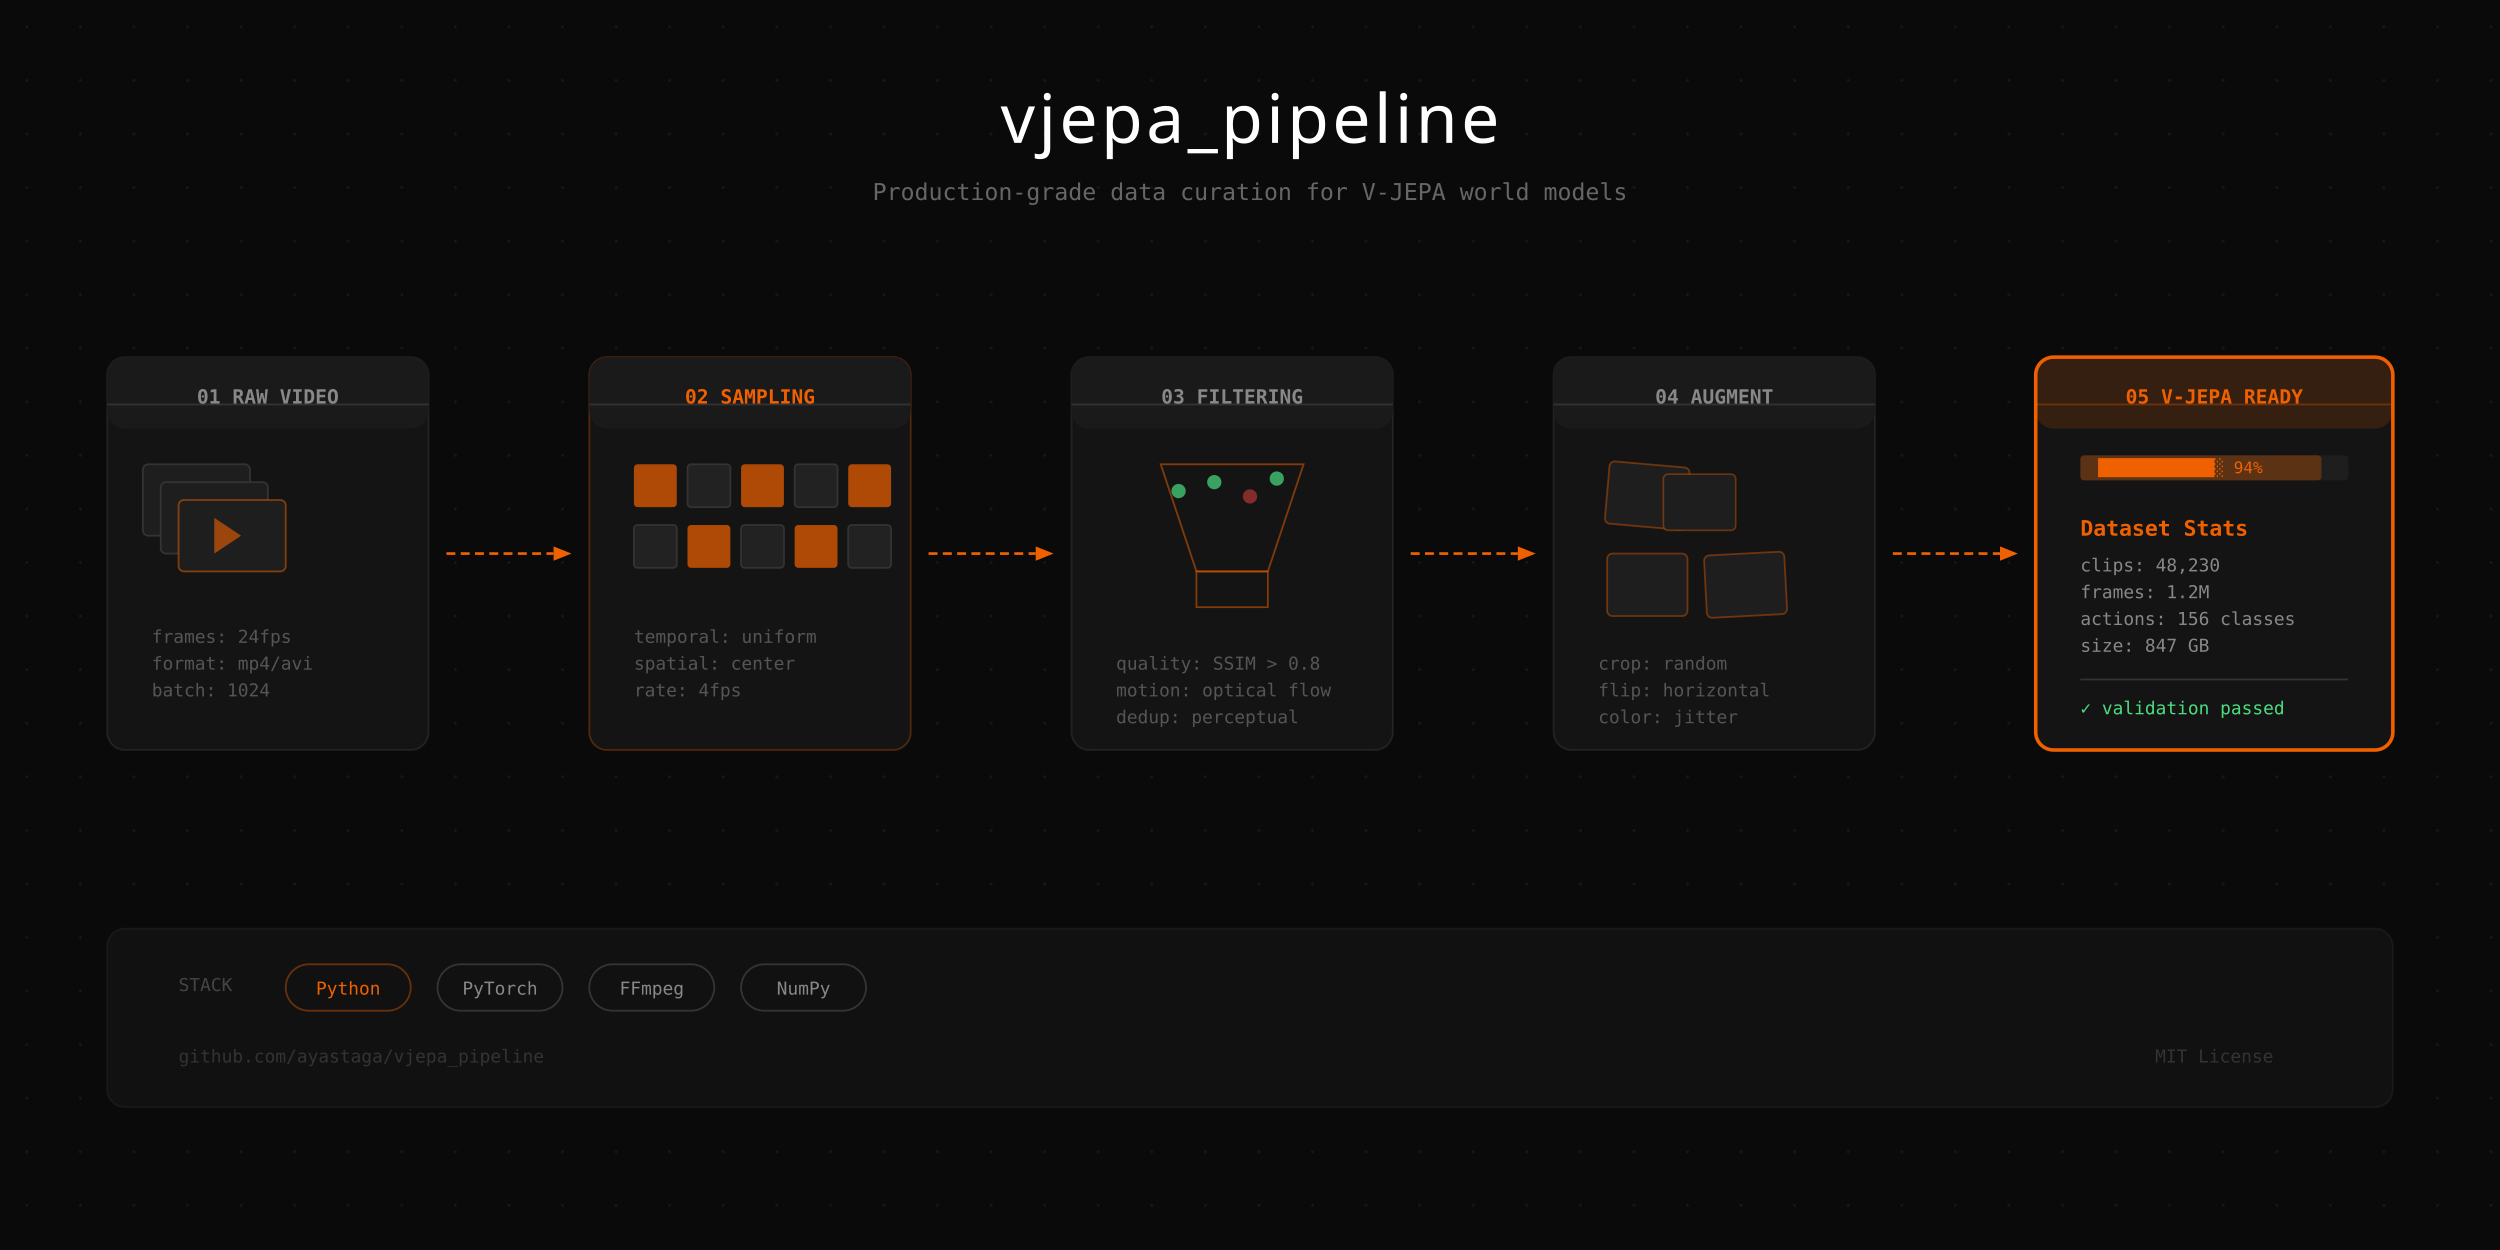
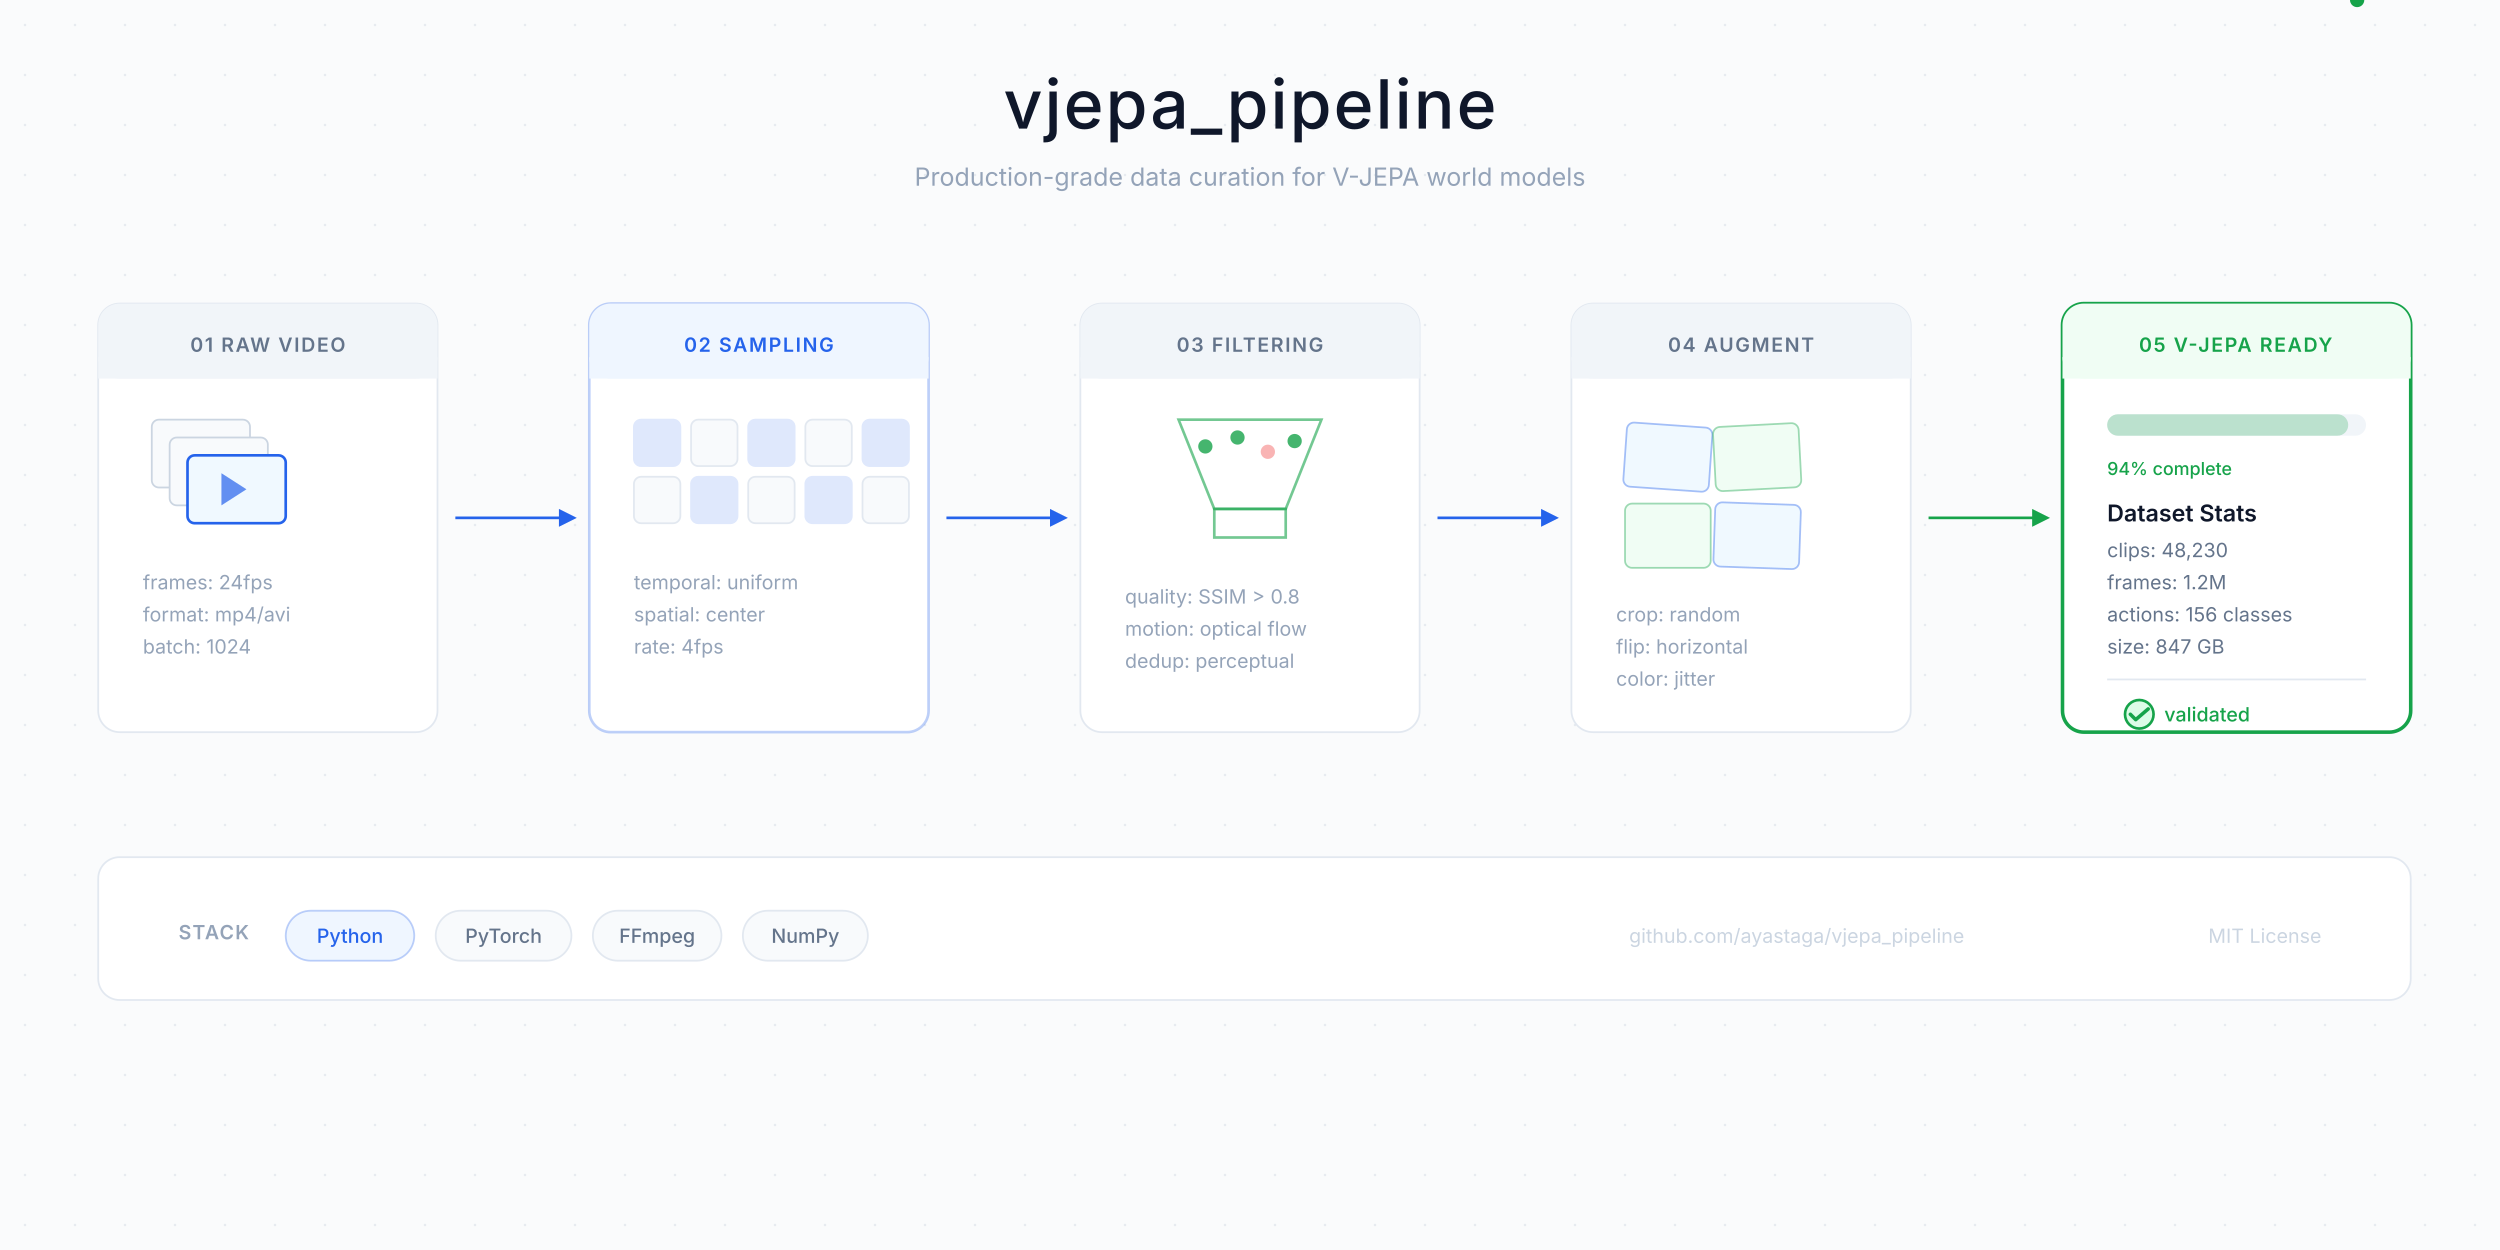
<svg xmlns="http://www.w3.org/2000/svg" viewBox="0 0 1400 700" fill="none">
-   <rect width="1400" height="700" fill="#0a0a0a" />
+   <style>
+     @keyframes fadeInUp {
+       from { opacity: 0; transform: translateY(14px); }
+       to { opacity: 1; transform: translateY(0); }
+     }
+     @keyframes fadeIn {
+       from { opacity: 0; }
+       to { opacity: 1; }
+     }
+     @keyframes drawArrow {
+       from { stroke-dashoffset: 80; }
+       to { stroke-dashoffset: 0; }
+     }
+     @keyframes fillBar {
+       from { width: 0; }
+       to { width: 135px; }
+     }
+     @keyframes popIn {
+       from { opacity: 0; transform: scale(0.8); }
+       to { opacity: 1; transform: scale(1); }
+     }
+     @keyframes subtlePulse {
+       0%, 100% { opacity: 0.5; }
+       50% { opacity: 0.8; }
+     }
+     .title { animation: fadeIn 0.6s ease-out 0s both; }
+     .stage-1 { animation: fadeInUp 0.5s ease-out 0.3s both; }
+     .stage-2 { animation: fadeInUp 0.5s ease-out 0.7s both; }
+     .stage-3 { animation: fadeInUp 0.5s ease-out 1.1s both; }
+     .stage-4 { animation: fadeInUp 0.5s ease-out 1.5s both; }
+     .stage-5 { animation: fadeInUp 0.5s ease-out 1.9s both; }
+     .conn-1 { stroke-dasharray: 80; animation: drawArrow 0.5s ease-out 0.9s both; }
+     .conn-1-head { animation: fadeIn 0.2s ease-out 1.3s both; }
+     .conn-2 { stroke-dasharray: 80; animation: drawArrow 0.5s ease-out 1.3s both; }
+     .conn-2-head { animation: fadeIn 0.2s ease-out 1.7s both; }
+     .conn-3 { stroke-dasharray: 80; animation: drawArrow 0.5s ease-out 1.7s both; }
+     .conn-3-head { animation: fadeIn 0.2s ease-out 2.1s both; }
+     .conn-4 { stroke-dasharray: 80; animation: drawArrow 0.5s ease-out 2.1s both; }
+     .conn-4-head { animation: fadeIn 0.2s ease-out 2.5s both; }
+     .progress-fill { animation: fillBar 1.2s ease-out 2.4s both; }
+     .check { animation: popIn 0.4s ease-out 3.4s both; }
+     .bottom-bar { animation: fadeIn 0.6s ease-out 2.8s both; }
+     .dot-pulse { animation: subtlePulse 2.5s ease-in-out 3.5s infinite; }
+   </style>
+   <rect width="1400" height="700" fill="#fafbfc" />
  <defs>
-     <pattern id="dots" width="30" height="30" patternUnits="userSpaceOnUse">
-       <circle cx="15" cy="15" r="0.8" fill="#ffffff" opacity="0.06" />
+     <pattern id="dots" width="28" height="28" patternUnits="userSpaceOnUse">
+       <circle cx="14" cy="14" r="0.7" fill="#94a3b8" opacity="0.2" />
    </pattern>
  </defs>
  <rect width="1400" height="700" fill="url(#dots)" />
-   <text x="700" y="80" text-anchor="middle" fill="#ffffff" font-family="system-ui, sans-serif" font-size="38" font-weight="300" letter-spacing="0.05em">vjepa_pipeline</text>
-   <text x="700" y="112" text-anchor="middle" fill="#666" font-family="monospace" font-size="13">Production-grade data curation for V-JEPA world models</text>
-   <rect x="60" y="200" width="180" height="220" rx="10" fill="#141414" stroke="#ffffff" stroke-opacity="0.08" stroke-width="1" />
-   <rect x="60" y="200" width="180" height="40" rx="10" fill="#1a1a1a" />
-   <rect x="60" y="226" width="180" height="1" fill="#333" />
-   <text x="150" y="226" text-anchor="middle" fill="#888" font-family="monospace" font-size="11" font-weight="bold">01 RAW VIDEO</text>
-   <rect x="80" y="260" width="60" height="40" rx="3" fill="#1e1e1e" stroke="#333" stroke-width="1" />
-   <rect x="90" y="270" width="60" height="40" rx="3" fill="#1e1e1e" stroke="#333" stroke-width="1" />
-   <rect x="100" y="280" width="60" height="40" rx="3" fill="#1e1e1e" stroke="#ef6000" stroke-width="1" stroke-opacity="0.5" />
-   <polygon points="120,290 120,310 135,300" fill="#ef6000" opacity="0.6" />
-   <text x="85" y="360" fill="#555" font-family="monospace" font-size="10">frames: 24fps</text>
-   <text x="85" y="375" fill="#555" font-family="monospace" font-size="10">format: mp4/avi</text>
-   <text x="85" y="390" fill="#555" font-family="monospace" font-size="10">batch: 1024</text>
-   <line x1="250" y1="310" x2="310" y2="310" stroke="#ef6000" stroke-width="1.5" stroke-dasharray="5 3" />
-   <polygon points="310,306 320,310 310,314" fill="#ef6000" />
-   <rect x="330" y="200" width="180" height="220" rx="10" fill="#141414" stroke="#ef6000" stroke-width="1" stroke-opacity="0.3" />
-   <rect x="330" y="200" width="180" height="40" rx="10" fill="#1a1a1a" />
-   <rect x="330" y="226" width="180" height="1" fill="#333" />
-   <text x="420" y="226" text-anchor="middle" fill="#ef6000" font-family="monospace" font-size="11" font-weight="bold">02 SAMPLING</text>
-   <rect x="355" y="260" width="24" height="24" rx="2" fill="#ef6000" opacity="0.7" />
-   <rect x="385" y="260" width="24" height="24" rx="2" fill="#222" stroke="#333" stroke-width="1" />
-   <rect x="415" y="260" width="24" height="24" rx="2" fill="#ef6000" opacity="0.7" />
-   <rect x="445" y="260" width="24" height="24" rx="2" fill="#222" stroke="#333" stroke-width="1" />
-   <rect x="475" y="260" width="24" height="24" rx="2" fill="#ef6000" opacity="0.7" />
-   <rect x="355" y="294" width="24" height="24" rx="2" fill="#222" stroke="#333" stroke-width="1" />
-   <rect x="385" y="294" width="24" height="24" rx="2" fill="#ef6000" opacity="0.7" />
-   <rect x="415" y="294" width="24" height="24" rx="2" fill="#222" stroke="#333" stroke-width="1" />
-   <rect x="445" y="294" width="24" height="24" rx="2" fill="#ef6000" opacity="0.7" />
-   <rect x="475" y="294" width="24" height="24" rx="2" fill="#222" stroke="#333" stroke-width="1" />
-   <text x="355" y="360" fill="#555" font-family="monospace" font-size="10">temporal: uniform</text>
-   <text x="355" y="375" fill="#555" font-family="monospace" font-size="10">spatial: center</text>
-   <text x="355" y="390" fill="#555" font-family="monospace" font-size="10">rate: 4fps</text>
-   <line x1="520" y1="310" x2="580" y2="310" stroke="#ef6000" stroke-width="1.5" stroke-dasharray="5 3" />
-   <polygon points="580,306 590,310 580,314" fill="#ef6000" />
-   <rect x="600" y="200" width="180" height="220" rx="10" fill="#141414" stroke="#ffffff" stroke-opacity="0.08" stroke-width="1" />
-   <rect x="600" y="200" width="180" height="40" rx="10" fill="#1a1a1a" />
-   <rect x="600" y="226" width="180" height="1" fill="#333" />
-   <text x="690" y="226" text-anchor="middle" fill="#888" font-family="monospace" font-size="11" font-weight="bold">03 FILTERING</text>
-   <polygon points="650,260 730,260 710,320 670,320" fill="none" stroke="#ef6000" stroke-width="1" opacity="0.5" />
-   <rect x="670" y="320" width="40" height="20" fill="none" stroke="#ef6000" stroke-width="1" opacity="0.5" />
-   <circle cx="660" cy="275" r="4" fill="#4ade80" opacity="0.7" />
-   <circle cx="680" cy="270" r="4" fill="#4ade80" opacity="0.7" />
-   <circle cx="700" cy="278" r="4" fill="#ef4444" opacity="0.5" />
-   <circle cx="715" cy="268" r="4" fill="#4ade80" opacity="0.7" />
-   <text x="625" y="375" fill="#555" font-family="monospace" font-size="10">quality: SSIM &gt; 0.8</text>
-   <text x="625" y="390" fill="#555" font-family="monospace" font-size="10">motion: optical flow</text>
-   <text x="625" y="405" fill="#555" font-family="monospace" font-size="10">dedup: perceptual</text>
-   <line x1="790" y1="310" x2="850" y2="310" stroke="#ef6000" stroke-width="1.5" stroke-dasharray="5 3" />
-   <polygon points="850,306 860,310 850,314" fill="#ef6000" />
-   <rect x="870" y="200" width="180" height="220" rx="10" fill="#141414" stroke="#ffffff" stroke-opacity="0.08" stroke-width="1" />
-   <rect x="870" y="200" width="180" height="40" rx="10" fill="#1a1a1a" />
-   <rect x="870" y="226" width="180" height="1" fill="#333" />
-   <text x="960" y="226" text-anchor="middle" fill="#888" font-family="monospace" font-size="11" font-weight="bold">04 AUGMENT</text>
-   <rect x="900" y="260" width="45" height="35" rx="3" fill="#1e1e1e" stroke="#ef6000" stroke-width="1" stroke-opacity="0.4" transform="rotate(5, 922, 277)" />
-   <rect x="935" y="265" width="45" height="35" rx="3" fill="#1e1e1e" stroke="#ef6000" stroke-width="1" stroke-opacity="0.4" transform="scale(0.9) translate(100, 30)" />
-   <rect x="900" y="310" width="45" height="35" rx="3" fill="#1e1e1e" stroke="#ef6000" stroke-width="1" stroke-opacity="0.4" />
-   <rect x="955" y="310" width="45" height="35" rx="3" fill="#1e1e1e" stroke="#ef6000" stroke-width="1" stroke-opacity="0.4" transform="rotate(-3, 977, 327)" />
-   <text x="895" y="375" fill="#555" font-family="monospace" font-size="10">crop: random</text>
-   <text x="895" y="390" fill="#555" font-family="monospace" font-size="10">flip: horizontal</text>
-   <text x="895" y="405" fill="#555" font-family="monospace" font-size="10">color: jitter</text>
-   <line x1="1060" y1="310" x2="1120" y2="310" stroke="#ef6000" stroke-width="1.5" stroke-dasharray="5 3" />
-   <polygon points="1120,306 1130,310 1120,314" fill="#ef6000" />
-   <rect x="1140" y="200" width="200" height="220" rx="10" fill="#141414" stroke="#ef6000" stroke-width="2" />
-   <rect x="1140" y="200" width="200" height="40" rx="10" fill="#ef6000" opacity="0.15" />
-   <rect x="1140" y="226" width="200" height="1" fill="#ef6000" opacity="0.3" />
-   <text x="1240" y="226" text-anchor="middle" fill="#ef6000" font-family="monospace" font-size="11" font-weight="bold">05 V-JEPA READY</text>
-   <rect x="1165" y="255" width="150" height="14" rx="2" fill="#1e1e1e" />
-   <rect x="1165" y="255" width="135" height="14" rx="2" fill="#ef6000" opacity="0.3" />
-   <text x="1175" y="265" fill="#ef6000" font-family="monospace" font-size="9">████████████░ 94%</text>
-   <text x="1165" y="300" fill="#ef6000" font-family="monospace" font-size="12" font-weight="bold">Dataset Stats</text>
-   <text x="1165" y="320" fill="#888" font-family="monospace" font-size="10">clips: 48,230</text>
-   <text x="1165" y="335" fill="#888" font-family="monospace" font-size="10">frames: 1.2M</text>
-   <text x="1165" y="350" fill="#888" font-family="monospace" font-size="10">actions: 156 classes</text>
-   <text x="1165" y="365" fill="#888" font-family="monospace" font-size="10">size: 847 GB</text>
-   <rect x="1165" y="380" width="150" height="1" fill="#333" />
-   <text x="1165" y="400" fill="#4ade80" font-family="monospace" font-size="10">✓ validation passed</text>
-   <rect x="60" y="520" width="1280" height="100" rx="10" fill="#111111" stroke="#ffffff" stroke-opacity="0.05" stroke-width="1" />
-   <text x="100" y="555" fill="#444" font-family="monospace" font-size="10">STACK</text>
-   <rect x="160" y="540" width="70" height="26" rx="13" fill="transparent" stroke="#ef6000" stroke-width="1" stroke-opacity="0.4" />
-   <text x="195" y="557" text-anchor="middle" fill="#ef6000" font-family="monospace" font-size="10">Python</text>
-   <rect x="245" y="540" width="70" height="26" rx="13" fill="transparent" stroke="#ffffff" stroke-width="1" stroke-opacity="0.15" />
-   <text x="280" y="557" text-anchor="middle" fill="#888" font-family="monospace" font-size="10">PyTorch</text>
-   <rect x="330" y="540" width="70" height="26" rx="13" fill="transparent" stroke="#ffffff" stroke-width="1" stroke-opacity="0.15" />
-   <text x="365" y="557" text-anchor="middle" fill="#888" font-family="monospace" font-size="10">FFmpeg</text>
-   <rect x="415" y="540" width="70" height="26" rx="13" fill="transparent" stroke="#ffffff" stroke-width="1" stroke-opacity="0.15" />
-   <text x="450" y="557" text-anchor="middle" fill="#888" font-family="monospace" font-size="10">NumPy</text>
-   <text x="100" y="595" fill="#333" font-family="monospace" font-size="10">github.com/ayastaga/vjepa_pipeline</text>
-   <text x="1240" y="595" text-anchor="middle" fill="#333" font-family="monospace" font-size="10">MIT License</text>
+   <g class="title">
+     <text x="700" y="72" text-anchor="middle" fill="#0f172a" font-family="-apple-system, BlinkMacSystemFont, 'Helvetica Neue', sans-serif" font-size="38" font-weight="500" letter-spacing="0.03em">vjepa_pipeline</text>
+     <text x="700" y="104" text-anchor="middle" fill="#94a3b8" font-family="-apple-system, BlinkMacSystemFont, 'Helvetica Neue', sans-serif" font-size="14" font-weight="400">Production-grade data curation for V-JEPA world models</text>
+   </g>
+   <g class="stage-1">
+     <rect x="55" y="170" width="190" height="240" rx="12" fill="#ffffff" stroke="#e2e8f0" stroke-width="1" />
+     <rect x="55" y="170" width="190" height="42" rx="12" fill="#f1f5f9" />
+     <rect x="55" y="200" width="190" height="12" fill="#f1f5f9" />
+     <text x="150" y="197" text-anchor="middle" fill="#64748b" font-family="-apple-system, BlinkMacSystemFont, 'Helvetica Neue', sans-serif" font-size="11" font-weight="600" letter-spacing="0.08em">01 RAW VIDEO</text>
+     <rect x="85" y="235" width="55" height="38" rx="4" fill="#f8fafc" stroke="#cbd5e1" stroke-width="1" />
+     <rect x="95" y="245" width="55" height="38" rx="4" fill="#f8fafc" stroke="#cbd5e1" stroke-width="1" />
+     <rect x="105" y="255" width="55" height="38" rx="4" fill="#f0f9ff" stroke="#2563eb" stroke-width="1.5" />
+     <polygon points="124,265 124,283 138,274" fill="#2563eb" opacity="0.7" />
+     <text x="80" y="330" fill="#94a3b8" font-family="-apple-system, BlinkMacSystemFont, 'Helvetica Neue', sans-serif" font-size="11" font-weight="400">frames: 24fps</text>
+     <text x="80" y="348" fill="#94a3b8" font-family="-apple-system, BlinkMacSystemFont, 'Helvetica Neue', sans-serif" font-size="11" font-weight="400">format: mp4/avi</text>
+     <text x="80" y="366" fill="#94a3b8" font-family="-apple-system, BlinkMacSystemFont, 'Helvetica Neue', sans-serif" font-size="11" font-weight="400">batch: 1024</text>
+   </g>
+   <line x1="255" y1="290" x2="315" y2="290" stroke="#2563eb" stroke-width="1.5" class="conn-1" />
+   <polygon points="313,285 323,290 313,295" fill="#2563eb" class="conn-1-head" />
+   <g class="stage-2">
+     <rect x="330" y="170" width="190" height="240" rx="12" fill="#ffffff" stroke="#2563eb" stroke-width="1.5" stroke-opacity="0.3" />
+     <rect x="330" y="170" width="190" height="42" rx="12" fill="#eff6ff" />
+     <rect x="330" y="200" width="190" height="12" fill="#eff6ff" />
+     <text x="425" y="197" text-anchor="middle" fill="#2563eb" font-family="-apple-system, BlinkMacSystemFont, 'Helvetica Neue', sans-serif" font-size="11" font-weight="600" letter-spacing="0.08em">02 SAMPLING</text>
+     <rect x="355" y="235" width="26" height="26" rx="4" fill="#2563eb" opacity="0.15" stroke="#2563eb" stroke-width="1" />
+     <rect x="387" y="235" width="26" height="26" rx="4" fill="#f8fafc" stroke="#e2e8f0" stroke-width="1" />
+     <rect x="419" y="235" width="26" height="26" rx="4" fill="#2563eb" opacity="0.15" stroke="#2563eb" stroke-width="1" />
+     <rect x="451" y="235" width="26" height="26" rx="4" fill="#f8fafc" stroke="#e2e8f0" stroke-width="1" />
+     <rect x="483" y="235" width="26" height="26" rx="4" fill="#2563eb" opacity="0.15" stroke="#2563eb" stroke-width="1" />
+     <rect x="355" y="267" width="26" height="26" rx="4" fill="#f8fafc" stroke="#e2e8f0" stroke-width="1" />
+     <rect x="387" y="267" width="26" height="26" rx="4" fill="#2563eb" opacity="0.15" stroke="#2563eb" stroke-width="1" />
+     <rect x="419" y="267" width="26" height="26" rx="4" fill="#f8fafc" stroke="#e2e8f0" stroke-width="1" />
+     <rect x="451" y="267" width="26" height="26" rx="4" fill="#2563eb" opacity="0.15" stroke="#2563eb" stroke-width="1" />
+     <rect x="483" y="267" width="26" height="26" rx="4" fill="#f8fafc" stroke="#e2e8f0" stroke-width="1" />
+     <text x="355" y="330" fill="#94a3b8" font-family="-apple-system, BlinkMacSystemFont, 'Helvetica Neue', sans-serif" font-size="11" font-weight="400">temporal: uniform</text>
+     <text x="355" y="348" fill="#94a3b8" font-family="-apple-system, BlinkMacSystemFont, 'Helvetica Neue', sans-serif" font-size="11" font-weight="400">spatial: center</text>
+     <text x="355" y="366" fill="#94a3b8" font-family="-apple-system, BlinkMacSystemFont, 'Helvetica Neue', sans-serif" font-size="11" font-weight="400">rate: 4fps</text>
+   </g>
+   <line x1="530" y1="290" x2="590" y2="290" stroke="#2563eb" stroke-width="1.5" class="conn-2" />
+   <polygon points="588,285 598,290 588,295" fill="#2563eb" class="conn-2-head" />
+   <g class="stage-3">
+     <rect x="605" y="170" width="190" height="240" rx="12" fill="#ffffff" stroke="#e2e8f0" stroke-width="1" />
+     <rect x="605" y="170" width="190" height="42" rx="12" fill="#f1f5f9" />
+     <rect x="605" y="200" width="190" height="12" fill="#f1f5f9" />
+     <text x="700" y="197" text-anchor="middle" fill="#64748b" font-family="-apple-system, BlinkMacSystemFont, 'Helvetica Neue', sans-serif" font-size="11" font-weight="600" letter-spacing="0.08em">03 FILTERING</text>
+     <polygon points="660,235 740,235 720,285 680,285" fill="none" stroke="#16a34a" stroke-width="1.5" opacity="0.6" />
+     <rect x="680" y="285" width="40" height="16" fill="none" stroke="#16a34a" stroke-width="1.5" opacity="0.6" />
+     <circle cx="675" cy="250" r="4" fill="#16a34a" opacity="0.8" />
+     <circle cx="693" cy="245" r="4" fill="#16a34a" opacity="0.8" />
+     <circle cx="710" cy="253" r="4" fill="#ef4444" opacity="0.4" />
+     <circle cx="725" cy="247" r="4" fill="#16a34a" opacity="0.8" />
+     <text x="630" y="338" fill="#94a3b8" font-family="-apple-system, BlinkMacSystemFont, 'Helvetica Neue', sans-serif" font-size="11" font-weight="400">quality: SSIM &gt; 0.8</text>
+     <text x="630" y="356" fill="#94a3b8" font-family="-apple-system, BlinkMacSystemFont, 'Helvetica Neue', sans-serif" font-size="11" font-weight="400">motion: optical flow</text>
+     <text x="630" y="374" fill="#94a3b8" font-family="-apple-system, BlinkMacSystemFont, 'Helvetica Neue', sans-serif" font-size="11" font-weight="400">dedup: perceptual</text>
+   </g>
+   <line x1="805" y1="290" x2="865" y2="290" stroke="#2563eb" stroke-width="1.5" class="conn-3" />
+   <polygon points="863,285 873,290 863,295" fill="#2563eb" class="conn-3-head" />
+   <g class="stage-4">
+     <rect x="880" y="170" width="190" height="240" rx="12" fill="#ffffff" stroke="#e2e8f0" stroke-width="1" />
+     <rect x="880" y="170" width="190" height="42" rx="12" fill="#f1f5f9" />
+     <rect x="880" y="200" width="190" height="12" fill="#f1f5f9" />
+     <text x="975" y="197" text-anchor="middle" fill="#64748b" font-family="-apple-system, BlinkMacSystemFont, 'Helvetica Neue', sans-serif" font-size="11" font-weight="600" letter-spacing="0.08em">04 AUGMENT</text>
+     <rect x="910" y="238" width="48" height="36" rx="4" fill="#f0f9ff" stroke="#2563eb" stroke-width="1" stroke-opacity="0.4" transform="rotate(4, 934, 256)" />
+     <rect x="960" y="238" width="48" height="36" rx="4" fill="#f0fdf4" stroke="#16a34a" stroke-width="1" stroke-opacity="0.4" transform="rotate(-3, 984, 256)" />
+     <rect x="910" y="282" width="48" height="36" rx="4" fill="#f0fdf4" stroke="#16a34a" stroke-width="1" stroke-opacity="0.4" />
+     <rect x="960" y="282" width="48" height="36" rx="4" fill="#f0f9ff" stroke="#2563eb" stroke-width="1" stroke-opacity="0.4" transform="rotate(2, 984, 300)" />
+     <text x="905" y="348" fill="#94a3b8" font-family="-apple-system, BlinkMacSystemFont, 'Helvetica Neue', sans-serif" font-size="11" font-weight="400">crop: random</text>
+     <text x="905" y="366" fill="#94a3b8" font-family="-apple-system, BlinkMacSystemFont, 'Helvetica Neue', sans-serif" font-size="11" font-weight="400">flip: horizontal</text>
+     <text x="905" y="384" fill="#94a3b8" font-family="-apple-system, BlinkMacSystemFont, 'Helvetica Neue', sans-serif" font-size="11" font-weight="400">color: jitter</text>
+   </g>
+   <line x1="1080" y1="290" x2="1140" y2="290" stroke="#16a34a" stroke-width="1.5" class="conn-4" />
+   <polygon points="1138,285 1148,290 1138,295" fill="#16a34a" class="conn-4-head" />
+   <g class="stage-5">
+     <rect x="1155" y="170" width="195" height="240" rx="12" fill="#ffffff" stroke="#16a34a" stroke-width="2" />
+     <rect x="1155" y="170" width="195" height="42" rx="12" fill="#f0fdf4" />
+     <rect x="1155" y="200" width="195" height="12" fill="#f0fdf4" />
+     <text x="1252" y="197" text-anchor="middle" fill="#16a34a" font-family="-apple-system, BlinkMacSystemFont, 'Helvetica Neue', sans-serif" font-size="11" font-weight="600" letter-spacing="0.08em">05 V-JEPA READY</text>
+     <rect x="1180" y="232" width="145" height="12" rx="6" fill="#f1f5f9" />
+     <rect x="1180" y="232" width="135" height="12" rx="6" fill="#16a34a" opacity="0.25" class="progress-fill" />
+     <text x="1180" y="266" fill="#16a34a" font-family="-apple-system, BlinkMacSystemFont, 'Helvetica Neue', sans-serif" font-size="10" font-weight="500">94% complete</text>
+     <text x="1180" y="292" fill="#0f172a" font-family="-apple-system, BlinkMacSystemFont, 'Helvetica Neue', sans-serif" font-size="13" font-weight="600">Dataset Stats</text>
+     <text x="1180" y="312" fill="#64748b" font-family="-apple-system, BlinkMacSystemFont, 'Helvetica Neue', sans-serif" font-size="11" font-weight="400">clips: 48,230</text>
+     <text x="1180" y="330" fill="#64748b" font-family="-apple-system, BlinkMacSystemFont, 'Helvetica Neue', sans-serif" font-size="11" font-weight="400">frames: 1.2M</text>
+     <text x="1180" y="348" fill="#64748b" font-family="-apple-system, BlinkMacSystemFont, 'Helvetica Neue', sans-serif" font-size="11" font-weight="400">actions: 156 classes</text>
+     <text x="1180" y="366" fill="#64748b" font-family="-apple-system, BlinkMacSystemFont, 'Helvetica Neue', sans-serif" font-size="11" font-weight="400">size: 847 GB</text>
+     <rect x="1180" y="380" width="145" height="1" fill="#e2e8f0" />
+   </g>
+   <g class="check">
+     <circle cx="1198" cy="400" r="8" fill="#dcfce7" stroke="#16a34a" stroke-width="1.5" />
+     <polyline points="1193,400 1196,403 1203,397" fill="none" stroke="#16a34a" stroke-width="2" stroke-linecap="round" stroke-linejoin="round" />
+     <text x="1212" y="404" fill="#16a34a" font-family="-apple-system, BlinkMacSystemFont, 'Helvetica Neue', sans-serif" font-size="11" font-weight="500">validated</text>
+   </g>
+   <g class="bottom-bar">
+     <rect x="55" y="480" width="1295" height="80" rx="12" fill="#ffffff" stroke="#e2e8f0" stroke-width="1" />
+     <text x="100" y="526" fill="#94a3b8" font-family="-apple-system, BlinkMacSystemFont, 'Helvetica Neue', sans-serif" font-size="11" font-weight="600" letter-spacing="0.06em">STACK</text>
+     <rect x="160" y="510" width="72" height="28" rx="14" fill="#eff6ff" stroke="#2563eb" stroke-width="1" stroke-opacity="0.3" />
+     <text x="196" y="528" text-anchor="middle" fill="#2563eb" font-family="-apple-system, BlinkMacSystemFont, 'Helvetica Neue', sans-serif" font-size="11" font-weight="500">Python</text>
+     <rect x="244" y="510" width="76" height="28" rx="14" fill="#f8fafc" stroke="#e2e8f0" stroke-width="1" />
+     <text x="282" y="528" text-anchor="middle" fill="#64748b" font-family="-apple-system, BlinkMacSystemFont, 'Helvetica Neue', sans-serif" font-size="11" font-weight="500">PyTorch</text>
+     <rect x="332" y="510" width="72" height="28" rx="14" fill="#f8fafc" stroke="#e2e8f0" stroke-width="1" />
+     <text x="368" y="528" text-anchor="middle" fill="#64748b" font-family="-apple-system, BlinkMacSystemFont, 'Helvetica Neue', sans-serif" font-size="11" font-weight="500">FFmpeg</text>
+     <rect x="416" y="510" width="70" height="28" rx="14" fill="#f8fafc" stroke="#e2e8f0" stroke-width="1" />
+     <text x="451" y="528" text-anchor="middle" fill="#64748b" font-family="-apple-system, BlinkMacSystemFont, 'Helvetica Neue', sans-serif" font-size="11" font-weight="500">NumPy</text>
+     <text x="1100" y="528" text-anchor="end" fill="#cbd5e1" font-family="-apple-system, BlinkMacSystemFont, 'Helvetica Neue', sans-serif" font-size="11" font-weight="400">github.com/ayastaga/vjepa_pipeline</text>
+     <text x="1300" y="528" text-anchor="end" fill="#cbd5e1" font-family="-apple-system, BlinkMacSystemFont, 'Helvetica Neue', sans-serif" font-size="11" font-weight="400">MIT License</text>
+     <circle cx="1320" y="522" r="4" fill="#16a34a" class="dot-pulse" />
+   </g>
</svg>
